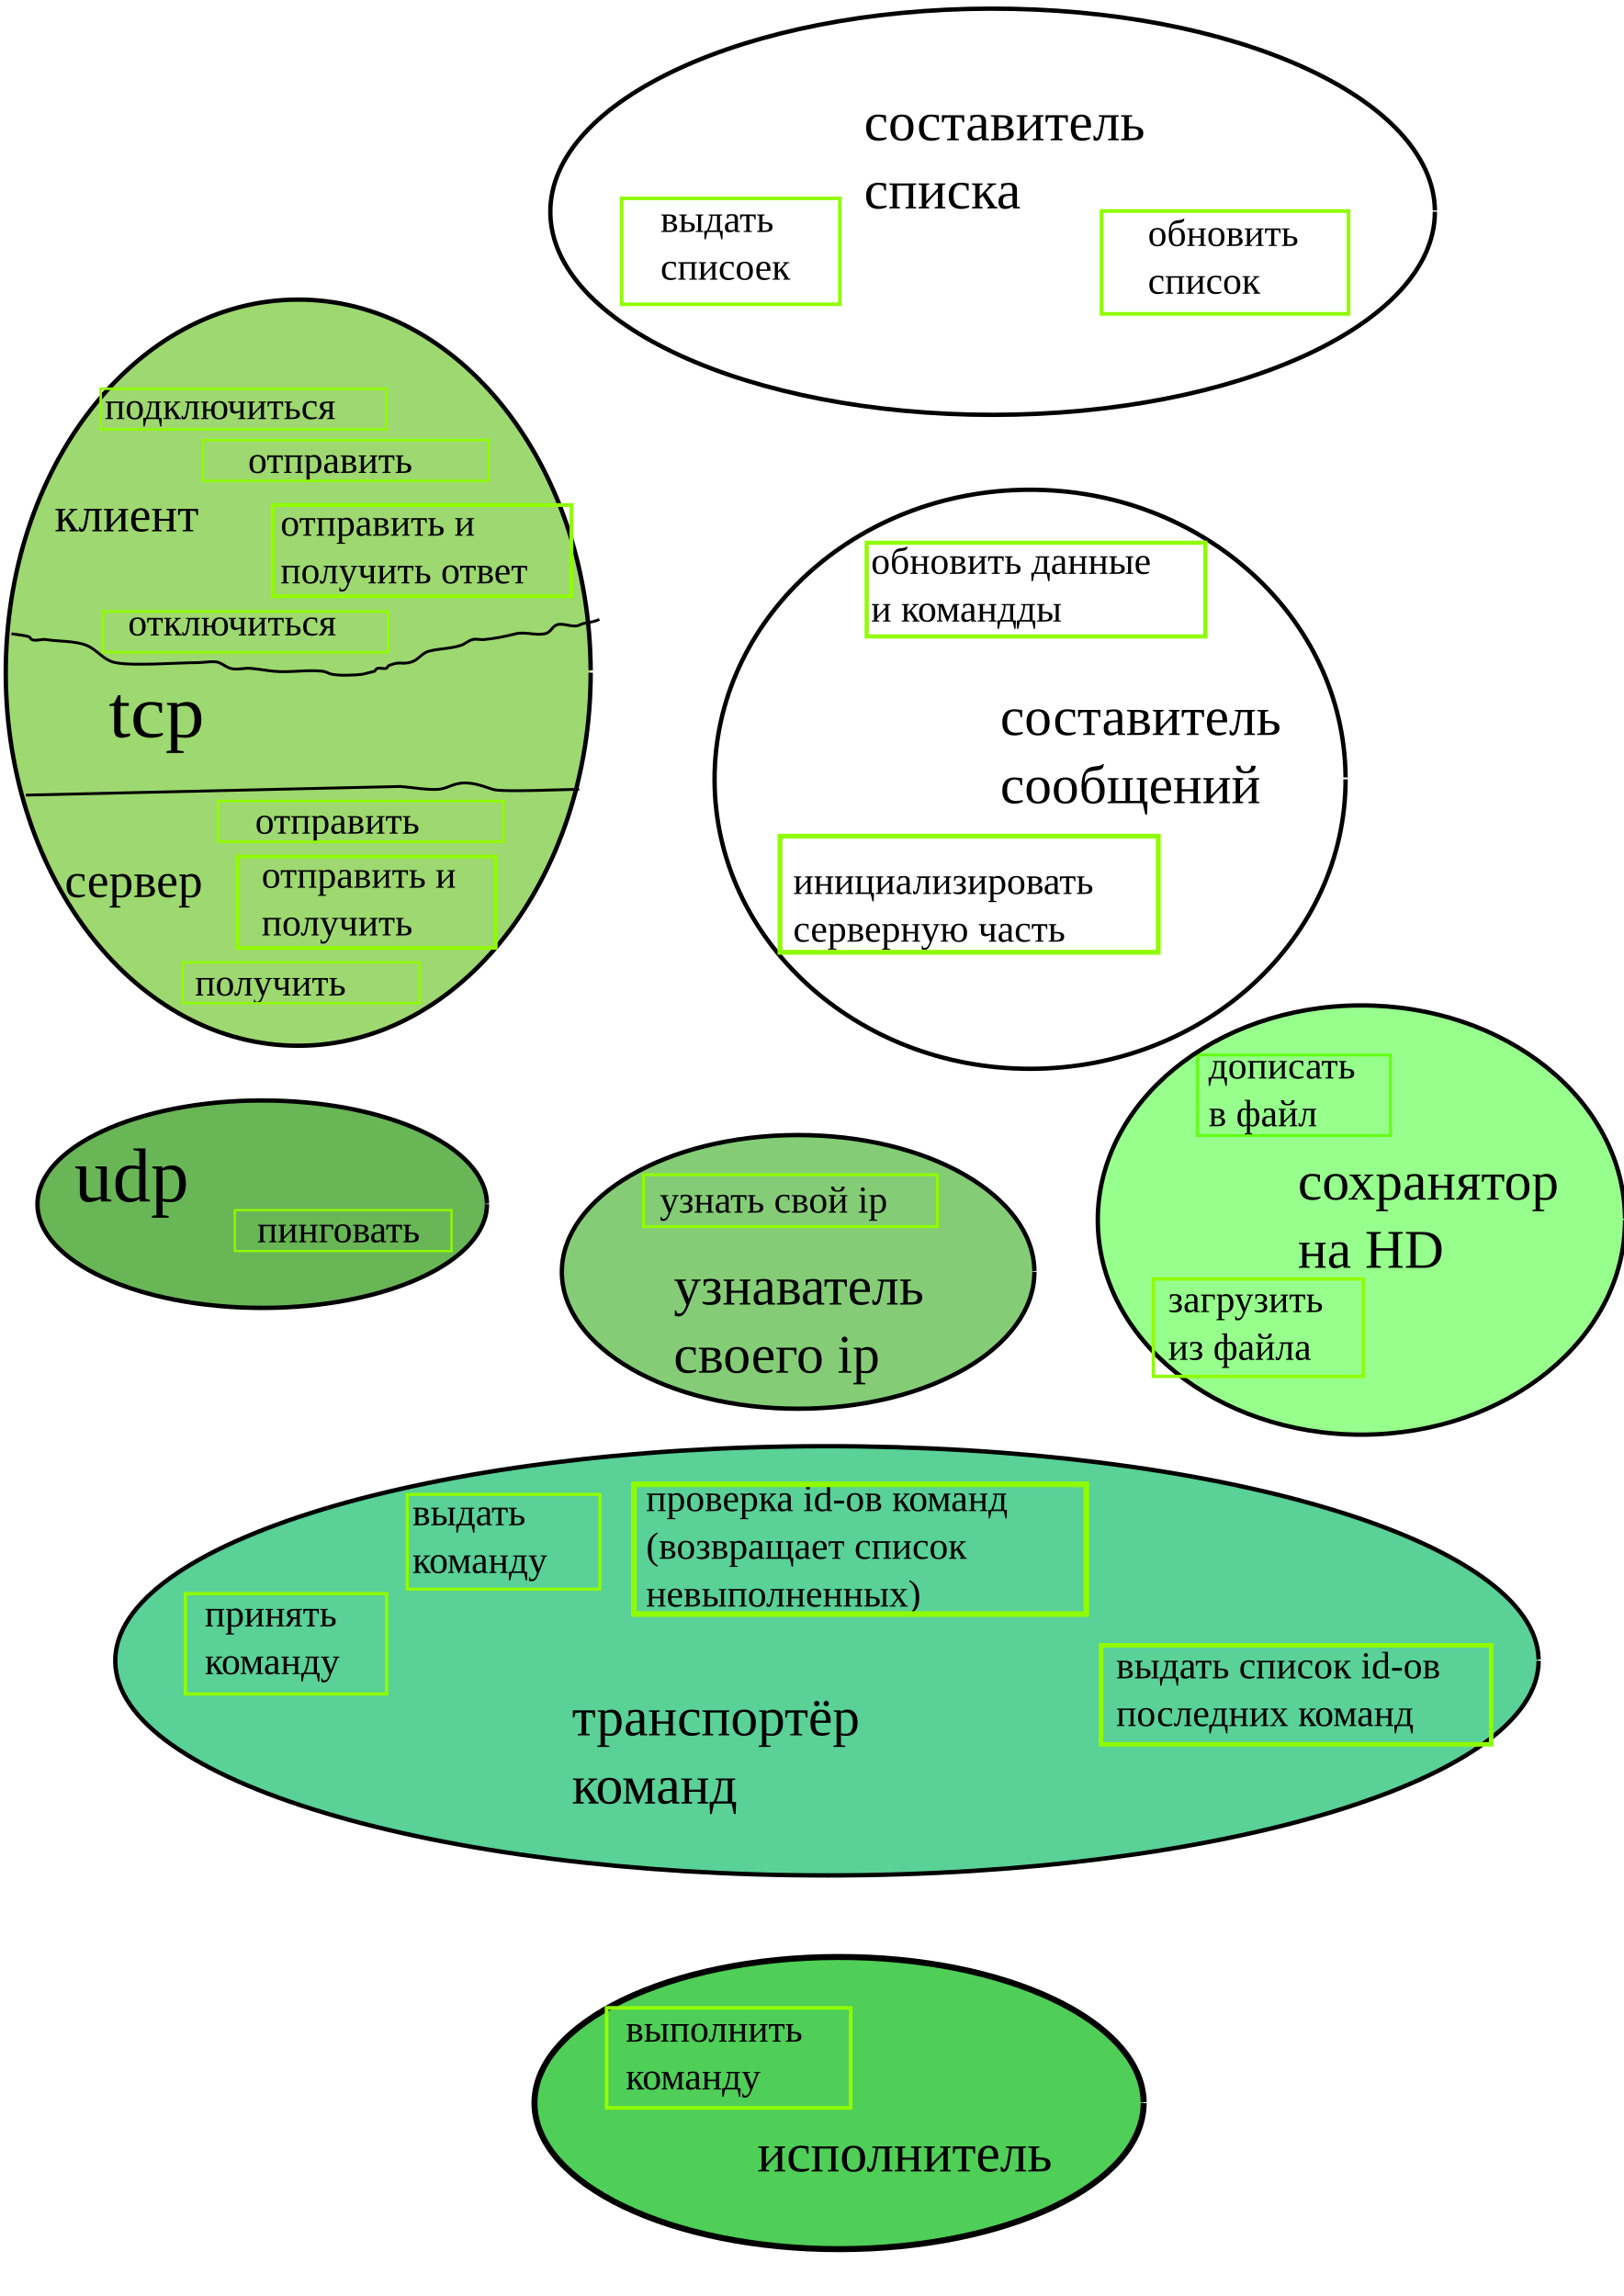
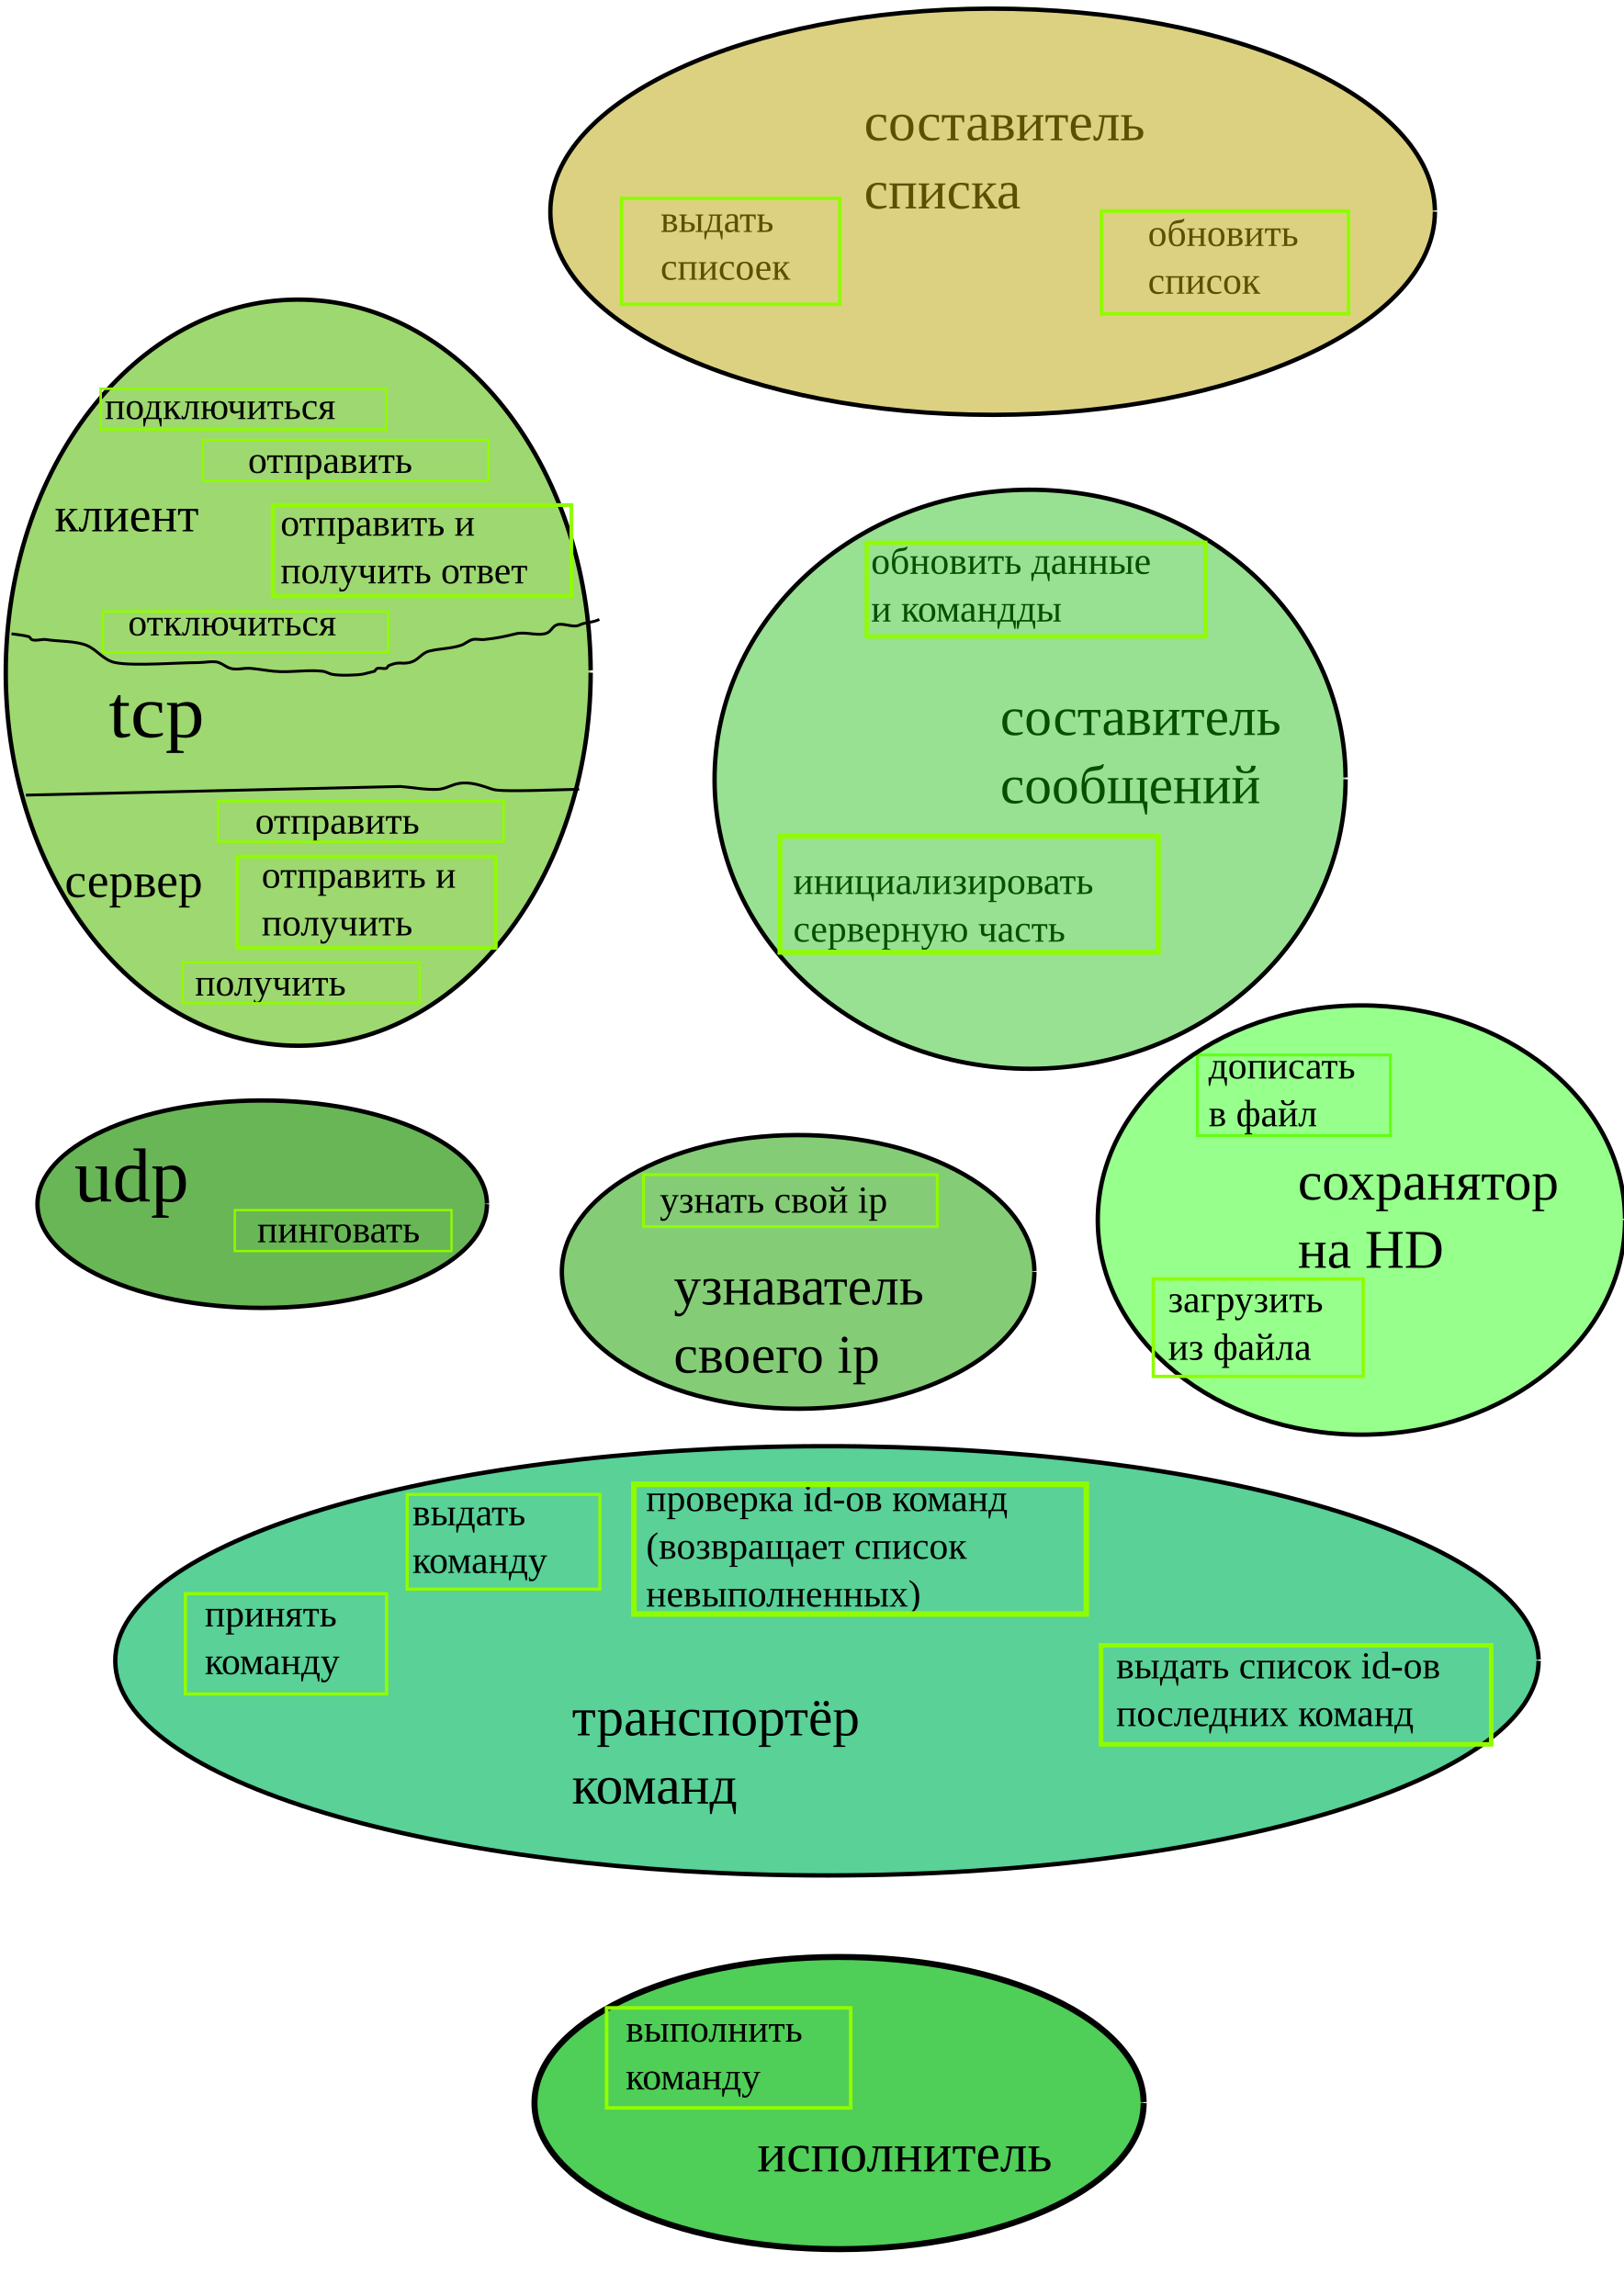
<svg xmlns="http://www.w3.org/2000/svg" width="210mm" height="297mm" viewBox="0 0 210 297" version="1.1" id="svg1">
  <defs id="defs1">
    <rect x="328.169" y="573.239" width="133.803" height="43.662" id="rect58" />
    <linearGradient id="swatch47">
      <stop style="stop-color:#000000;stop-opacity:1;" offset="0" id="stop47" />
    </linearGradient>
    <rect x="661.216" y="507.543" width="104.328" height="53.574" id="rect39" />
    <rect x="625.97" y="487.805" width="42.295" height="36.656" id="rect38" />
    <rect x="344.002" y="620.331" width="88.82" height="49.344" id="rect33" />
    <rect x="59.815" y="412.72" width="175.456" height="61.808" id="rect27" />
    <rect x="73.771" y="249.227" width="1.994" height="37.883" id="rect25" />
    <rect x="143.555" y="239.258" width="207.357" height="81.747" id="rect16" />
    <rect x="364.869" y="340.943" width="161.099" height="69.683" id="rect9" />
    <rect x="454.591" y="211.345" width="103.679" height="53.833" id="rect6" />
    <rect x="197.388" y="27.913" width="200.574" height="85.092" id="rect4" />
    <rect x="191.407" y="25.92" width="157.512" height="47.852" id="rect3" />
    <rect x="193.4" y="929.119" width="141.561" height="39.876" id="rect2" />
  </defs>
  <g id="layer1">
    <rect style="fill:#00ff00;fill-opacity:0;fill-rule:evenodd;stroke:#8ffc00;stroke-width:0.374;stroke-dasharray:none;stroke-opacity:1" id="rect52-47" width="24.958" height="10.425" x="154.875" y="136.466" />
    <text xml:space="preserve" transform="scale(0.2645833)" id="text2" style="text-align:start;writing-mode:lr-tb;direction:ltr;white-space:pre;shape-inside:url(#rect2);fill:#000000;font-size:18.667px" />
    <path style="fill:#00b95f;fill-opacity:0.651;fill-rule:evenodd;stroke:#000000;stroke-width:0.565;stroke-dasharray:none;stroke-opacity:1" id="path48" d="m 198.996,214.834 a 92.045,27.763 0 0 1 -91.899,27.763 92.045,27.763 0 0 1 -92.191,-27.675 92.045,27.763 0 0 1 91.607,-27.85 92.045,27.763 0 0 1 92.481,27.586" />
    <path style="fill:#249409;fill-opacity:0.68;fill-rule:evenodd;stroke:#000000;stroke-width:0.565;stroke-dasharray:none;stroke-opacity:1" id="path49" d="M 62.978,155.769 A 29.067,13.415 0 0 1 33.957,169.184 29.067,13.415 0 0 1 4.845,155.811 29.067,13.415 0 0 1 33.773,142.353 29.067,13.415 0 0 1 62.978,155.684" />
    <text xml:space="preserve" transform="scale(0.2645833)" id="text3" style="font-size:18.667px;text-align:start;writing-mode:lr-tb;direction:ltr;white-space:pre;shape-inside:url(#rect3);fill:#000000" />
    <path style="fill:#00b90e;fill-opacity:0.689;fill-rule:evenodd;stroke:#000000;stroke-width:0.781;stroke-dasharray:none;stroke-opacity:1" id="path49-6" d="m 147.913,272.043 a 39.393,18.897 0 0 1 -39.331,18.897 39.393,18.897 0 0 1 -39.456,-18.838 39.393,18.897 0 0 1 39.206,-18.957 39.393,18.897 0 0 1 39.58,18.777" />
    <text xml:space="preserve" transform="matrix(0.2645833,0,0,0.2645833,59.15391,4.028248)" id="text4" style="font-size:26.667px;text-align:start;writing-mode:lr-tb;direction:ltr;white-space:pre;shape-inside:url(#rect4);shape-padding:1.41;fill:#000000">
-       <tspan x="198.799" y="53.344" id="tspan2">составитель </tspan>
-       <tspan x="198.799" y="86.678" id="tspan3">списка</tspan>
+       <tspan x="198.799" y="53.344" id="tspan1">составитель </tspan>
+       <tspan x="198.799" y="86.678" id="tspan48">списка</tspan>
    </text>
    <text xml:space="preserve" style="font-size:4.939px;text-align:start;writing-mode:lr-tb;direction:ltr;text-anchor:start;white-space:pre;inline-size:29.287;fill:#000000;stroke-width:0.265" x="70.162" y="81.24" id="text5" transform="translate(15.2628,-51.23452)">
-       <tspan x="70.162" y="81.24" id="tspan4">выдать </tspan>
-       <tspan x="70.162" y="87.413" id="tspan5">списоек</tspan>
+       <tspan x="70.162" y="81.24" id="tspan49">выдать </tspan>
+       <tspan x="70.162" y="87.413" id="tspan50">списоек</tspan>
    </text>
    <path style="fill:#52b900;fill-opacity:0.56;fill-rule:evenodd;stroke:#000000;stroke-width:0.565;stroke-dasharray:none;stroke-opacity:1" id="path47" d="M 76.394,87.014 A 37.824,48.259 0 0 1 38.629,135.273 37.824,48.259 0 0 1 0.745,87.167 37.824,48.259 0 0 1 38.39,38.756 37.824,48.259 0 0 1 76.393,86.709" />
    <text xml:space="preserve" transform="matrix(0.2645833,0,0,0.2645833,32.82583,-1.492083)" id="text9" style="font-size:26.667px;text-align:start;writing-mode:lr-tb;direction:ltr;white-space:pre;shape-inside:url(#rect9);fill:#000000">
-       <tspan x="364.869" y="364.964" id="tspan6">составитель </tspan>
-       <tspan x="364.869" y="398.297" id="tspan7">сообщений </tspan>
+       <tspan x="364.869" y="364.964" id="tspan51">составитель </tspan>
+       <tspan x="364.869" y="398.297" id="tspan52">сообщений </tspan>
    </text>
    <text xml:space="preserve" style="font-size:9.878px;text-align:start;writing-mode:lr-tb;direction:ltr;text-anchor:start;fill:#000000;stroke-width:0.538" x="13.711" y="97.786" id="text7" transform="scale(1.025651,0.9749907)">
      <tspan style="font-size:9.878px;stroke-width:0.538" x="13.711" y="97.786" id="tspan8">tcp</tspan>
    </text>
    <text xml:space="preserve" transform="matrix(0.2645833,0,0,0.2645833,28.18409,-28.55068)" id="text6" style="font-size:18.667px;text-align:start;writing-mode:lr-tb;direction:ltr;white-space:pre;shape-inside:url(#rect6);fill:#000000">
-       <tspan x="454.59" y="228.16" id="tspan9">обновить </tspan>
-       <tspan x="454.59" y="251.493" id="tspan12">список</tspan>
+       <tspan x="454.59" y="228.16" id="tspan53">обновить </tspan>
+       <tspan x="454.59" y="251.493" id="tspan54">список</tspan>
    </text>
    <text xml:space="preserve" style="font-size:7.056px;text-align:start;writing-mode:lr-tb;direction:ltr;text-anchor:start;fill:#000000;stroke-width:0.265" x="73.976" y="224.474" id="text10">
      <tspan id="tspan10" style="font-size:7.056px;stroke-width:0.265" x="73.976" y="224.474">транспортёр</tspan>
      <tspan style="font-size:7.056px;stroke-width:0.265" x="73.976" y="233.294" id="tspan11">команд</tspan>
    </text>
    <text xml:space="preserve" style="font-size:7.056px;text-align:start;writing-mode:lr-tb;direction:ltr;text-anchor:start;fill:#000000;stroke-width:0.265" x="97.942" y="280.882" id="text12">
      <tspan style="font-size:7.056px;stroke-width:0.265" x="97.942" y="280.882" id="tspan13">исполнитель</tspan>
    </text>
    <text xml:space="preserve" style="font-size:9.878px;text-align:start;writing-mode:lr-tb;direction:ltr;text-anchor:start;fill:#000000;stroke-width:0.265" x="9.621" y="155.411" id="text14">
      <tspan id="tspan14" style="font-size:9.878px;stroke-width:0.265" x="9.621" y="155.411">udp</tspan>
    </text>
    <text xml:space="preserve" style="font-size:4.939px;text-align:start;writing-mode:lr-tb;direction:ltr;text-anchor:start;fill:#000000;stroke-width:0.265" x="33.26" y="160.693" id="text15">
      <tspan id="tspan15" style="stroke-width:0.265" x="33.26" y="160.693">пинговать</tspan>
    </text>
    <text xml:space="preserve" transform="matrix(0.2645833,0,0,0.2645833,-24.43192,-13.54577)" id="text16" style="font-size:18.667px;text-align:start;writing-mode:lr-tb;direction:ltr;white-space:pre;shape-inside:url(#rect16);fill:#000000;stroke-width:5.915;stroke-dasharray:none">
-       <tspan x="143.555" y="256.072" id="tspan16">подключиться</tspan>
+       <tspan x="143.555" y="256.072" id="tspan55">подключиться</tspan>
    </text>
    <path style="fill:#3dff28;fill-opacity:0.534;fill-rule:evenodd;stroke:#000000;stroke-width:0.565;stroke-dasharray:none;stroke-opacity:1" id="path51" d="m 210.176,157.818 a 34.098,27.763 0 0 1 -34.044,27.763 34.098,27.763 0 0 1 -34.152,-27.675 34.098,27.763 0 0 1 33.935,-27.85 34.098,27.763 0 0 1 34.259,27.586" />
    <text xml:space="preserve" style="font-size:4.939px;text-align:start;writing-mode:lr-tb;direction:ltr;text-anchor:start;fill:#000000;stroke-width:0.265" x="36.272" y="69.287" id="text17">
      <tspan id="tspan17" style="stroke-width:0.265" x="36.272" y="69.287">отправить и</tspan>
      <tspan style="stroke-width:0.265" x="36.272" y="75.461" id="tspan18">получить ответ</tspan>
    </text>
    <text xml:space="preserve" style="font-size:6.35px;text-align:start;writing-mode:lr-tb;direction:ltr;text-anchor:start;fill:#000000;stroke-width:0.265" x="7.065" y="68.723" id="text19">
      <tspan style="stroke-width:0.265" x="7.065" y="68.723" id="tspan24">клиент</tspan>
    </text>
    <text xml:space="preserve" transform="scale(0.2645833)" id="text25" style="fill:#000000;text-align:start;writing-mode:lr-tb;text-orientation:auto;direction:ltr;font-size:24px;white-space:pre;shape-inside:url(#rect25)" />
    <text xml:space="preserve" style="font-size:4.939px;text-align:start;writing-mode:lr-tb;direction:ltr;text-anchor:start;fill:#000000;stroke-width:0.265" x="16.556" y="82.192" id="text26">
      <tspan id="tspan26" style="stroke-width:0.265" x="16.556" y="82.192">отключиться</tspan>
    </text>
    <text xml:space="preserve" transform="matrix(0.2645833,0,0,0.2645833,-7.460416,1.119062)" id="text27" style="font-size:24px;text-align:start;writing-mode:lr-tb;direction:ltr;white-space:pre;shape-inside:url(#rect27);fill:#000000">
-       <tspan x="59.814" y="434.339" id="tspan19">сервер</tspan>
+       <tspan x="59.814" y="434.339" id="tspan56">сервер</tspan>
    </text>
    <text xml:space="preserve" style="font-size:4.939px;text-align:start;writing-mode:lr-tb;direction:ltr;text-anchor:start;fill:#000000;stroke-width:0.265" x="25.22" y="128.775" id="text28">
      <tspan style="stroke-width:0.265" x="25.22" y="128.775" id="tspan29">получить</tspan>
    </text>
    <text xml:space="preserve" style="font-size:4.939px;text-align:start;writing-mode:lr-tb;direction:ltr;text-anchor:start;fill:#000000;stroke-width:0.265" x="26.484" y="210.384" id="text32">
      <tspan id="tspan32" style="stroke-width:0.265" x="26.484" y="210.384">принять </tspan>
      <tspan style="stroke-width:0.265" x="26.484" y="216.557" id="tspan33">команду</tspan>
    </text>
    <text xml:space="preserve" transform="matrix(0.2645833,0,0,0.2645833,-37.6751,28.7226)" id="text33" style="font-size:18.667px;text-align:start;writing-mode:lr-tb;direction:ltr;white-space:pre;shape-inside:url(#rect33);fill:#000000">
-       <tspan x="344.002" y="637.144" id="tspan20">выдать </tspan>
-       <tspan x="344.002" y="660.478" id="tspan21">команду</tspan>
+       <tspan x="344.002" y="637.144" id="tspan57">выдать </tspan>
+       <tspan x="344.002" y="660.478" id="tspan58">команду</tspan>
    </text>
    <text xml:space="preserve" style="font-size:4.939px;text-align:start;writing-mode:lr-tb;direction:ltr;text-anchor:start;white-space:pre;inline-size:50.776;fill:#000000;stroke-width:0.265" x="163.383" y="182.034" id="text35" transform="translate(-19.02406,35.06396)">
-       <tspan x="163.383" y="182.034" id="tspan22">выдать список id-ов </tspan>
-       <tspan x="163.383" y="188.208" id="tspan23">последних команд</tspan>
+       <tspan x="163.383" y="182.034" id="tspan59">выдать список id-ов </tspan>
+       <tspan x="163.383" y="188.208" id="tspan60">последних команд</tspan>
    </text>
    <text xml:space="preserve" style="font-size:4.939px;text-align:start;writing-mode:lr-tb;direction:ltr;text-anchor:start;white-space:pre;inline-size:75.073;fill:#000000;stroke-width:0.265" x="145.478" y="148.462" id="text36" transform="translate(-61.92145,47.00062)">
-       <tspan x="145.478" y="148.462" id="tspan25">проверка id-ов команд </tspan>
-       <tspan x="145.478" y="154.636" id="tspan27">(возвращает список </tspan>
-       <tspan x="145.478" y="160.81" id="tspan28">невыполненных)</tspan>
+       <tspan x="145.478" y="148.462" id="tspan61">проверка id-ов команд </tspan>
+       <tspan x="145.478" y="154.636" id="tspan62">(возвращает список </tspan>
+       <tspan x="145.478" y="160.81" id="tspan63">невыполненных)</tspan>
    </text>
    <path style="fill:#5fbe4d;fill-opacity:0.767;fill-rule:evenodd;stroke:#000000;stroke-width:0.565;stroke-dasharray:none;stroke-opacity:1" id="path59" d="m 133.782,164.526 a 30.558,17.701 0 0 1 -30.509,17.701 30.558,17.701 0 0 1 -30.606,-17.645 30.558,17.701 0 0 1 30.412,-17.757 30.558,17.701 0 0 1 30.702,17.589" />
    <text xml:space="preserve" style="font-size:4.939px;text-align:start;writing-mode:lr-tb;direction:ltr;text-anchor:start;fill:#000000;stroke-width:0.265" x="80.928" y="264.102" id="text37">
      <tspan id="tspan37" style="font-size:4.939px;stroke-width:0.265" x="80.928" y="264.102">выполнить </tspan>
      <tspan style="font-size:4.939px;stroke-width:0.265" x="80.928" y="270.276" id="tspan38">команду</tspan>
    </text>
    <text xml:space="preserve" transform="scale(0.2645833)" id="text38" style="fill:#000000;text-align:start;writing-mode:lr-tb;text-orientation:auto;direction:ltr;font-size:26.667px;white-space:pre;shape-inside:url(#rect38)" />
    <text xml:space="preserve" style="font-size:7.056px;text-align:start;writing-mode:lr-tb;direction:ltr;text-anchor:start;white-space:pre;inline-size:43.372;fill:#000000;stroke-width:0.265" x="108.176" y="124.589" id="text42" transform="translate(59.68333,30.58771)">
-       <tspan x="108.176" y="124.589" id="tspan30">сохранятор </tspan>
-       <tspan x="108.176" y="133.408" id="tspan31">на HD</tspan>
+       <tspan x="108.176" y="124.589" id="tspan64">сохранятор </tspan>
+       <tspan x="108.176" y="133.408" id="tspan65">на HD</tspan>
    </text>
    <text xml:space="preserve" style="font-size:4.939px;text-align:start;writing-mode:lr-tb;direction:ltr;text-anchor:start;white-space:pre;inline-size:27.018;fill:#000000;stroke-width:0.265" x="91.39" y="142.121" id="text43" transform="translate(59.68333,27.60354)">
-       <tspan x="91.39" y="142.121" id="tspan34">загрузить </tspan>
-       <tspan x="91.39" y="148.295" id="tspan35">из файла</tspan>
+       <tspan x="91.39" y="142.121" id="tspan66">загрузить </tspan>
+       <tspan x="91.39" y="148.295" id="tspan67">из файла</tspan>
    </text>
    <text xml:space="preserve" style="font-size:4.939px;text-align:start;writing-mode:lr-tb;direction:ltr;text-anchor:start;white-space:pre;inline-size:24.054;fill:#000000;stroke-width:0.265" x="123.47" y="139.883" id="text44" transform="translate(32.82583,-0.3730207)">
-       <tspan x="123.47" y="139.883" id="tspan36">дописать </tspan>
-       <tspan x="123.47" y="146.056" id="tspan39">в файл</tspan>
+       <tspan x="123.47" y="139.883" id="tspan68">дописать </tspan>
+       <tspan x="123.47" y="146.056" id="tspan69">в файл</tspan>
    </text>
    <text xml:space="preserve" style="font-size:4.939px;text-align:start;writing-mode:lr-tb;direction:ltr;text-anchor:start;white-space:pre;inline-size:51.532;fill:#000000;stroke-width:0.265;stroke-dasharray:none" x="104.073" y="106.684" id="text45" transform="translate(-1.492084,8.952499)">
-       <tspan x="104.073" y="106.684" id="tspan40">инициализировать </tspan>
-       <tspan x="104.073" y="112.858" id="tspan41">серверную часть</tspan>
+       <tspan x="104.073" y="106.684" id="tspan70">инициализировать </tspan>
+       <tspan x="104.073" y="112.858" id="tspan71">серверную часть</tspan>
    </text>
    <text xml:space="preserve" style="font-size:4.939px;text-align:start;writing-mode:lr-tb;direction:ltr;text-anchor:start;white-space:pre;inline-size:43.753;fill:#000000;stroke-width:0.265" x="111.906" y="68.636" id="text46" transform="translate(0.7486195,5.593839)">
-       <tspan x="111.906" y="68.636" id="tspan42">обновить данные </tspan>
-       <tspan x="111.906" y="74.809" id="tspan43">и командды</tspan>
+       <tspan x="111.906" y="68.636" id="tspan72">обновить данные </tspan>
+       <tspan x="111.906" y="74.809" id="tspan73">и командды</tspan>
    </text>
    <text xml:space="preserve" style="font-size:4.939px;text-align:start;writing-mode:lr-tb;direction:ltr;text-anchor:start;fill:#000000;stroke-width:0.265" x="32.08" y="61.175" id="text47">
      <tspan id="tspan47" style="stroke-width:0.265" x="32.08" y="61.175">отправить</tspan>
    </text>
    <text xml:space="preserve" style="font-size:4.939px;text-align:start;writing-mode:lr-tb;direction:ltr;text-anchor:start;fill:#000000;stroke-width:0.265" x="33.836" y="114.83" id="text17-3">
      <tspan id="tspan17-5" style="stroke-width:0.265" x="33.836" y="114.83">отправить и</tspan>
      <tspan style="stroke-width:0.265" x="33.836" y="121.003" id="tspan18-6">получить</tspan>
    </text>
    <text xml:space="preserve" style="font-size:4.939px;text-align:start;writing-mode:lr-tb;direction:ltr;text-anchor:start;fill:#000000;stroke-width:0.265" x="32.996" y="107.836" id="text47-2">
      <tspan id="tspan47-9" style="stroke-width:0.265" x="32.996" y="107.836">отправить</tspan>
    </text>
    <rect style="fill:#00ff00;fill-opacity:0;fill-rule:evenodd;stroke:#8ffc00;stroke-width:0.727;stroke-dasharray:none;stroke-opacity:1" id="rect52-66" width="58.517" height="16.78" x="81.978" y="192.004" />
-     <path style="fill:#b9009e;fill-opacity:0;fill-rule:evenodd;stroke:#000000;stroke-width:0.565;stroke-dasharray:none;stroke-opacity:1" id="path50" d="m 174.029,100.803 a 40.805,37.452 0 0 1 -40.741,37.452 40.805,37.452 0 0 1 -40.87,-37.333 40.805,37.452 0 0 1 40.611,-37.57 40.805,37.452 0 0 1 40.999,37.214" />
-     <path style="fill:#b9009e;fill-opacity:0;fill-rule:evenodd;stroke:#000000;stroke-width:0.565;stroke-dasharray:none;stroke-opacity:1" id="path52" d="M 185.581,27.39 A 57.202,26.272 0 0 1 128.469,53.662 57.202,26.272 0 0 1 71.177,27.473 57.202,26.272 0 0 1 128.107,1.118 57.202,26.272 0 0 1 185.58,27.223" />
+     <path style="fill:#0eb900;fill-opacity:0.428;fill-rule:evenodd;stroke:#000000;stroke-width:0.565;stroke-dasharray:none;stroke-opacity:1" id="path50" d="m 174.029,100.803 a 40.805,37.452 0 0 1 -40.741,37.452 40.805,37.452 0 0 1 -40.87,-37.333 40.805,37.452 0 0 1 40.611,-37.57 40.805,37.452 0 0 1 40.999,37.214" />
+     <path style="fill:#b9a200;fill-opacity:0.494;fill-rule:evenodd;stroke:#000000;stroke-width:0.565;stroke-dasharray:none;stroke-opacity:1" id="path52" d="M 185.581,27.39 A 57.202,26.272 0 0 1 128.469,53.662 57.202,26.272 0 0 1 71.177,27.473 57.202,26.272 0 0 1 128.107,1.118 57.202,26.272 0 0 1 185.58,27.223" />
    <rect style="fill:#00ff00;fill-opacity:0;fill-rule:evenodd;stroke:#8ffc00;stroke-width:0.323;stroke-dasharray:none;stroke-opacity:1" id="rect52" width="36.934" height="5.259" x="13.022" y="50.287" />
    <rect style="fill:#00ff00;fill-opacity:0;fill-rule:evenodd;stroke:#8ffc00;stroke-width:0.323;stroke-dasharray:none;stroke-opacity:1" id="rect52-9" width="36.934" height="5.259" x="26.24" y="56.928" />
    <rect style="fill:#00ff00;fill-opacity:0;fill-rule:evenodd;stroke:#8ffc00;stroke-width:0.495;stroke-dasharray:none;stroke-opacity:1" id="rect52-2" width="38.626" height="11.795" x="35.27" y="65.331" />
    <rect style="fill:#00ff00;fill-opacity:0;fill-rule:evenodd;stroke:#8ffc00;stroke-width:0.323;stroke-dasharray:none;stroke-opacity:1" id="rect52-92" width="36.934" height="5.259" x="13.305" y="79.108" />
    <rect style="fill:#00ff00;fill-opacity:0;fill-rule:evenodd;stroke:#8ffc00;stroke-width:0.323;stroke-dasharray:none;stroke-opacity:1" id="rect52-5" width="36.934" height="5.259" x="28.185" y="103.621" />
    <rect style="fill:#00ff00;fill-opacity:0;fill-rule:evenodd;stroke:#8ffc00;stroke-width:0.461;stroke-dasharray:none;stroke-opacity:1" id="rect52-97" width="33.442" height="11.828" x="30.688" y="110.8" />
    <rect style="fill:#00ff00;fill-opacity:0;fill-rule:evenodd;stroke:#8ffc00;stroke-width:0.295;stroke-dasharray:none;stroke-opacity:1" id="rect52-93" width="30.627" height="5.287" x="23.632" y="124.479" />
    <rect style="fill:#00ff00;fill-opacity:0;fill-rule:evenodd;stroke:#8ffc00;stroke-width:0.283;stroke-dasharray:none;stroke-opacity:1" id="rect52-8" width="28.031" height="5.299" x="30.367" y="156.533" />
    <rect style="fill:#00ff00;fill-opacity:0;fill-rule:evenodd;stroke:#8ffc00;stroke-width:0.535;stroke-dasharray:none;stroke-opacity:1" id="rect52-6" width="43.803" height="12.128" x="112.093" y="70.203" />
    <rect style="fill:#00ff00;fill-opacity:0;fill-rule:evenodd;stroke:#8ffc00;stroke-width:0.629;stroke-dasharray:none;stroke-opacity:1" id="rect52-20" width="48.926" height="15.015" x="100.875" y="108.168" />
    <rect style="fill:#00ff00;fill-opacity:0;fill-rule:evenodd;stroke:#8ffc00;stroke-width:0.456;stroke-dasharray:none;stroke-opacity:1" id="rect52-4" width="28.23" height="13.697" x="80.389" y="25.662" />
    <rect style="fill:#00ff00;fill-opacity:0;fill-rule:evenodd;stroke:#8ffc00;stroke-width:0.478;stroke-dasharray:none;stroke-opacity:1" id="rect52-937" width="31.935" height="13.302" x="142.469" y="27.297" />
    <rect style="fill:#00ff00;fill-opacity:0;fill-rule:evenodd;stroke:#8ffc00;stroke-width:0.429;stroke-dasharray:none;stroke-opacity:1" id="rect52-7" width="27.139" height="12.606" x="149.164" y="165.438" />
    <rect style="fill:#00ff00;fill-opacity:0;fill-rule:evenodd;stroke:#8ffc00;stroke-width:0.426;stroke-dasharray:none;stroke-opacity:1" id="rect52-43" width="26.024" height="12.981" x="23.977" y="206.145" />
    <rect style="fill:#00ff00;fill-opacity:0;fill-rule:evenodd;stroke:#8ffc00;stroke-width:0.406;stroke-dasharray:none;stroke-opacity:1" id="rect52-0" width="24.927" height="12.257" x="52.661" y="193.308" />
    <rect style="fill:#00ff00;fill-opacity:0;fill-rule:evenodd;stroke:#8ffc00;stroke-width:0.59;stroke-dasharray:none;stroke-opacity:1" id="rect52-48" width="50.456" height="12.818" x="142.402" y="212.826" />
    <path style="fill:#1a1a1a;fill-opacity:0;fill-rule:evenodd;stroke:#000000;stroke-width:0.365;stroke-dasharray:none;stroke-opacity:1" d="m 1.491,81.984 c 0.745,0.124 1.509,0.165 2.236,0.373 0.169,0.048 0.216,0.294 0.373,0.373 0.452,0.226 1.365,-0.083 1.863,0 1.595,0.266 3.73,0.15 5.217,0.745 1.398,0.559 2.164,1.924 3.727,2.236 2.375,0.475 8.079,0 10.807,0 0.7,0 1.964,-0.258 2.609,0 0.516,0.206 0.956,0.593 1.491,0.745 0.836,0.239 1.742,-0.072 2.609,0 0.998,0.083 1.985,0.273 2.981,0.373 2.09,0.209 4.247,-0.232 6.335,0 0.39,0.043 0.737,0.277 1.118,0.373 0.888,0.222 3.167,0.155 4.099,0 0.497,-0.124 0.994,-0.248 1.491,-0.373 0.124,-0.124 0.202,-0.33 0.373,-0.373 0.362,-0.09 0.756,0.09 1.118,0 0.17,-0.043 0.21,-0.307 0.373,-0.373 1.445,-0.578 1.416,-0.134 2.609,-0.373 1.223,-0.245 1.496,-1.212 2.609,-1.491 1.296,-0.324 2.796,-0.311 4.099,-0.745 0.527,-0.176 0.952,-0.611 1.491,-0.745 0.482,-0.121 0.996,0.049 1.491,0 1.499,-0.15 2.698,-0.395 4.099,-0.745 1.171,-0.293 2.54,0.237 3.727,0 0.831,-0.166 0.853,-0.799 1.491,-1.118 0.795,-0.397 2.186,0.397 2.981,0 0.844,-0.422 1.69,-0.286 2.609,-0.745" id="path55" />
    <path style="fill:#1a1a1a;fill-opacity:0;fill-rule:evenodd;stroke:#000000;stroke-width:0.365;stroke-dasharray:none;stroke-opacity:1" d="m 3.354,102.852 48.445,-1.118 c 1.615,0.124 3.227,0.454 4.844,0.373 0.903,-0.045 1.722,-0.568 2.609,-0.745 1.566,-0.313 3.077,0.28 4.472,0.745 1.198,0.399 9.033,0 11.18,0" id="path56" />
    <rect style="fill:#00ff00;fill-opacity:0;fill-rule:evenodd;stroke:#8ffc00;stroke-width:0.469;stroke-dasharray:none;stroke-opacity:1" id="rect52-72" width="31.572" height="12.939" x="78.451" y="259.731" />
    <text xml:space="preserve" style="font-size:4.939px;text-align:start;writing-mode:lr-tb;direction:ltr;text-anchor:start;white-space:pre;inline-size:51.532;display:inline;fill:#000000;stroke-width:0.265;stroke-dasharray:none" x="104.073" y="106.684" id="text45-9" transform="translate(-18.7483,50.17905)">
-       <tspan x="104.073" y="106.684" id="tspan44">узнать свой ip</tspan>
+       <tspan x="104.073" y="106.684" id="tspan74">узнать свой ip</tspan>
    </text>
    <text xml:space="preserve" style="font-size:7.056px;text-align:start;writing-mode:lr-tb;direction:ltr;text-anchor:start;white-space:pre;inline-size:40.581;fill:#000000;stroke-width:0.265" x="82.28" y="164.651" id="text10-1" transform="translate(4.844484,4.099178)">
-       <tspan x="82.28" y="164.651" id="tspan45">узнаватель </tspan>
-       <tspan x="82.28" y="173.471" id="tspan46">своего ip</tspan>
+       <tspan x="82.28" y="164.651" id="tspan75">узнаватель </tspan>
+       <tspan x="82.28" y="173.471" id="tspan76">своего ip</tspan>
    </text>
    <rect style="fill:#00ff00;fill-opacity:0;fill-rule:evenodd;stroke:#8ffc00;stroke-width:0.37;stroke-dasharray:none;stroke-opacity:1" id="rect52-8-7" width="38.005" height="6.702" x="83.223" y="151.959" />
  </g>
</svg>
